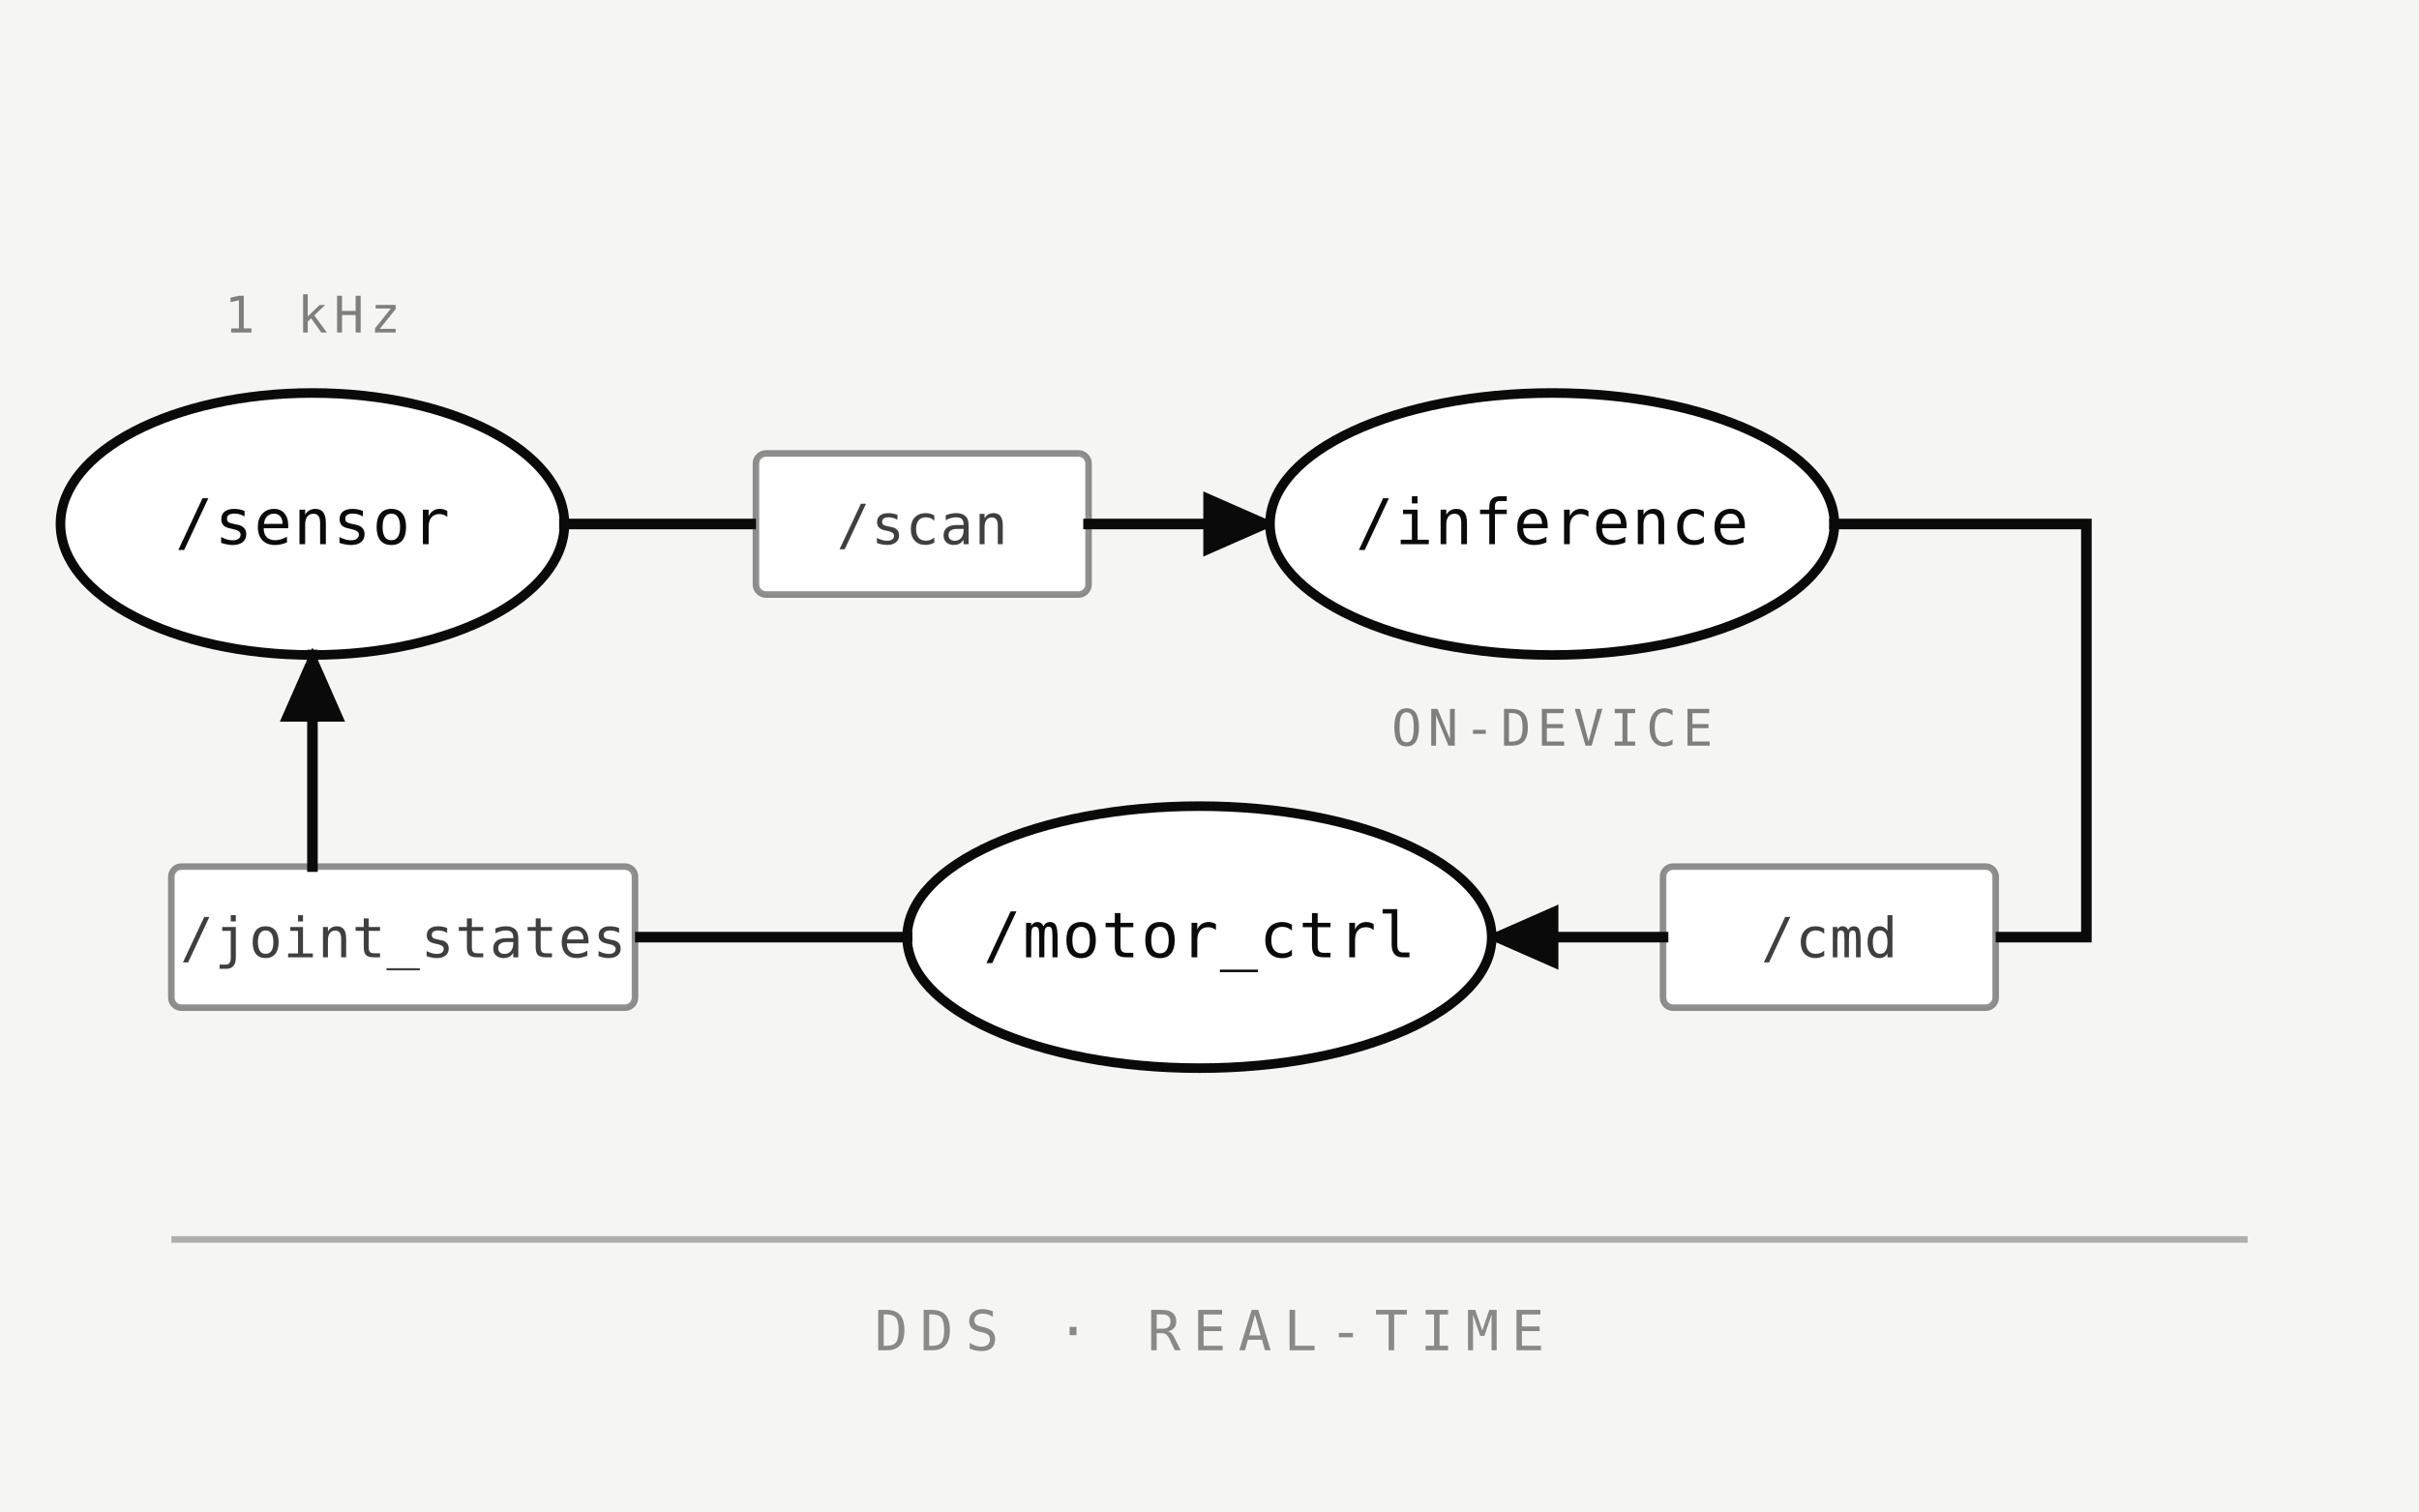
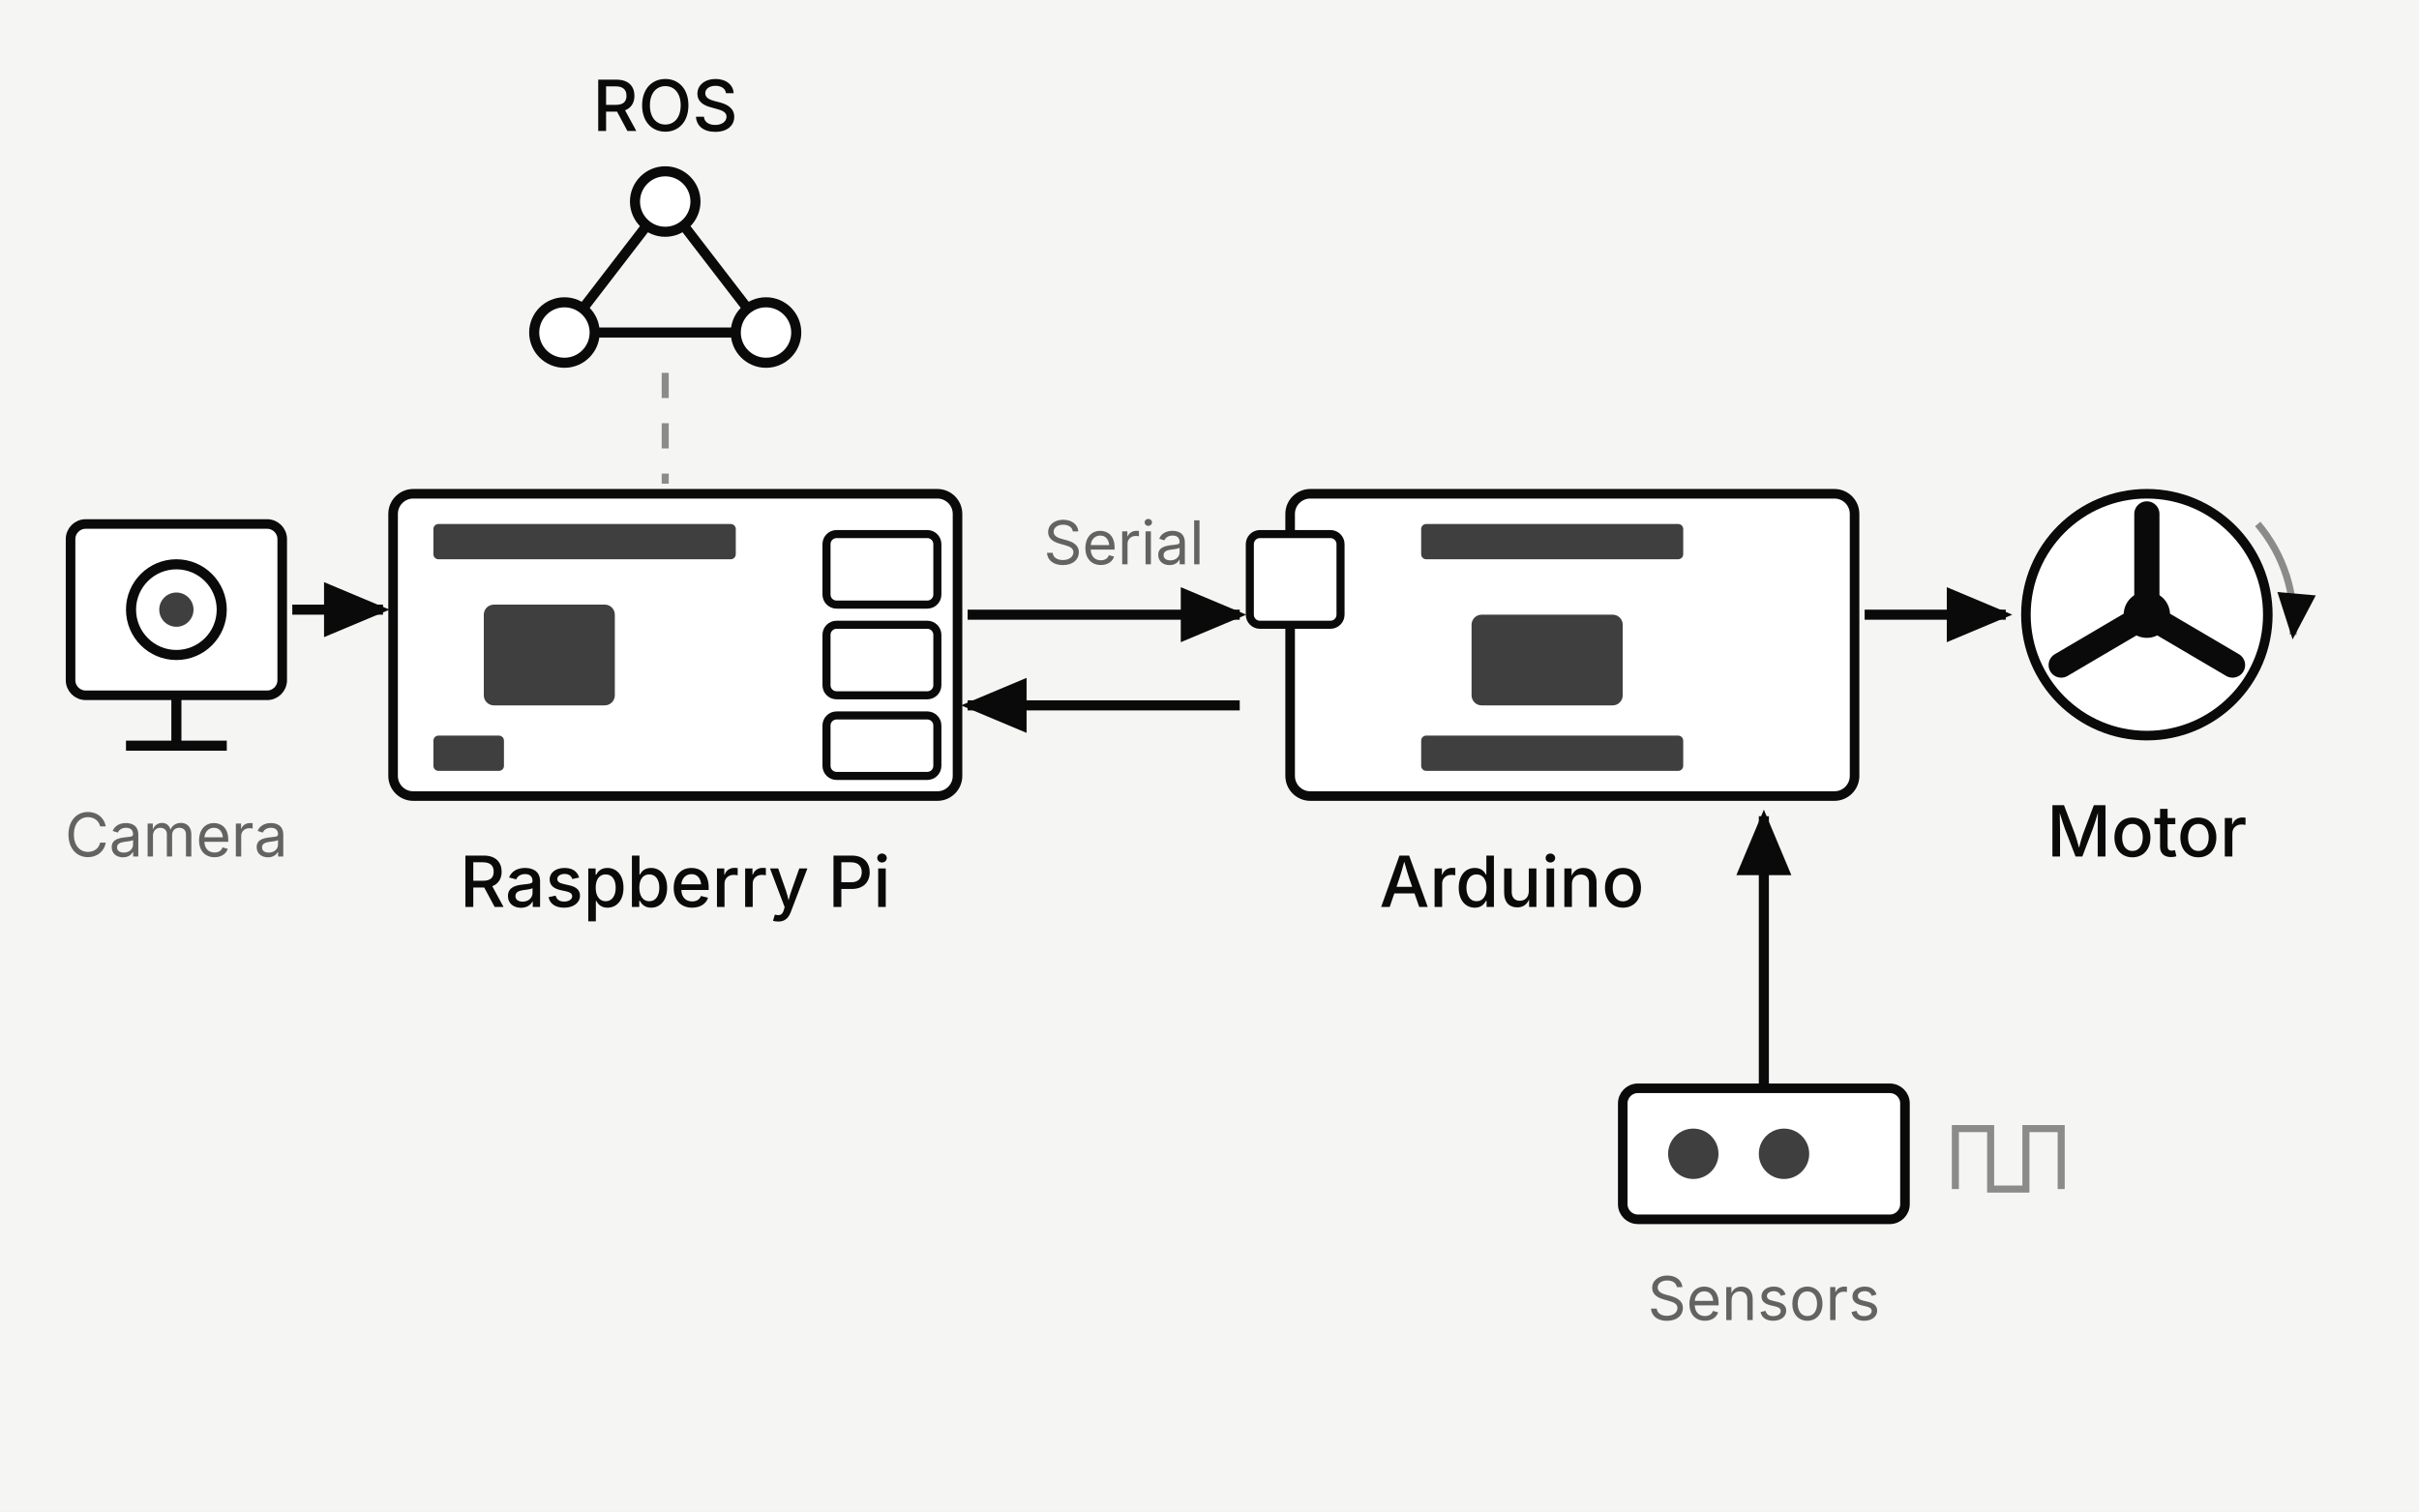
- <svg xmlns="http://www.w3.org/2000/svg" viewBox="0 0 480 300" width="480" height="300" role="img" aria-label="A ROS node graph: a sensor node publishing to an inference node and on to a motor controller, with joint states published back">
+ <svg xmlns="http://www.w3.org/2000/svg" viewBox="0 0 480 300" role="img" aria-label="An embedded stack: a camera into a Raspberry Pi running ROS, over serial to an Arduino that reads sensors and drives a motor">
  <style>
    .paper { fill: #f5f5f3 }
-     .wire  { fill: none; stroke: #0a0a0a; stroke-width: 2.1; stroke-linecap: square }
-     .thin  { fill: none; stroke: rgba(10,10,10,.3); stroke-width: 1.3 }
-     .node  { fill: #ffffff; stroke: #0a0a0a; stroke-width: 1.9 }
-     .topic { fill: #ffffff; stroke: rgba(10,10,10,.45); stroke-width: 1.3 }
-     .nname { font: 500 12.5px ui-monospace, SFMono-Regular, Menlo, Consolas, monospace;
-              letter-spacing: .3px; fill: #0a0a0a; text-anchor: middle }
-     .tname { font: 400 11px ui-monospace, SFMono-Regular, Menlo, Consolas, monospace;
-              letter-spacing: .2px; fill: rgba(10,10,10,.78); text-anchor: middle }
-     .rate  { font: 500 10px ui-monospace, SFMono-Regular, Menlo, Consolas, monospace;
-              letter-spacing: 1.2px; fill: rgba(10,10,10,.5); text-anchor: middle }
-     .band  { font: 500 11px ui-monospace, SFMono-Regular, Menlo, Consolas, monospace;
-              letter-spacing: 2.4px; fill: rgba(10,10,10,.46); text-anchor: middle }
+     .wire  { fill: none; stroke: #0a0a0a; stroke-width: 2 }
+     .thin  { fill: none; stroke: rgba(10,10,10,.45); stroke-width: 1.4 }
+     .board { fill: #ffffff; stroke: #0a0a0a; stroke-width: 1.9 }
+     .part  { fill: rgba(10,10,10,.78) }
+     .name  { font: 500 14px "Pretendard Variable", Pretendard, -apple-system, "Segoe UI", sans-serif;
+              fill: #0a0a0a; text-anchor: middle }
+     .small { font: 400 12px "Pretendard Variable", Pretendard, -apple-system, "Segoe UI", sans-serif;
+              fill: rgba(10,10,10,.62); text-anchor: middle }
  </style>
  <rect class="paper" width="480" height="300" />
  <defs>
-     <marker id="b" viewBox="0 0 10 10" refX="9" refY="5" markerWidth="7" markerHeight="7" orient="auto-start-reverse">
-       <path d="M0 0.6 L10 5 L0 9.4 Z" fill="#0a0a0a" />
+     <marker id="ea" viewBox="0 0 10 10" refX="9" refY="5" markerWidth="6.5" markerHeight="6.5" orient="auto-start-reverse">
+       <path d="M0 0.8 L10 5 L0 9.2 Z" fill="#0a0a0a" />
    </marker>
  </defs>
-   <ellipse class="node" cx="62" cy="104" rx="50" ry="26" />
-   <text class="nname" x="62" y="108">/sensor</text>
-   <text class="rate" x="62" y="66">1 kHz</text>
-   <path class="wire" d="M112 104 H150" />
-   <rect class="topic" x="150" y="90" width="66" height="28" rx="2" />
-   <text class="tname" x="183" y="108">/scan</text>
-   <path class="wire" marker-end="url(#b)" d="M216 104 H252" />
-   <ellipse class="node" cx="308" cy="104" rx="56" ry="26" />
-   <text class="nname" x="308" y="108">/inference</text>
-   <text class="rate" x="308" y="148">ON-DEVICE</text>
-   <path class="wire" d="M364 104 H414 V186 H396" />
-   <rect class="topic" x="330" y="172" width="66" height="28" rx="2" />
-   <text class="tname" x="363" y="190">/cmd</text>
-   <path class="wire" marker-end="url(#b)" d="M330 186 H296" />
-   <ellipse class="node" cx="238" cy="186" rx="58" ry="26" />
-   <text class="nname" x="238" y="190">/motor_ctrl</text>
-   <path class="wire" d="M180 186 H126" />
-   <rect class="topic" x="34" y="172" width="92" height="28" rx="2" />
-   <text class="tname" x="80" y="190">/joint_states</text>
-   <path class="wire" marker-end="url(#b)" d="M62 172 V130" />
-   <path class="thin" d="M34 246 H446" />
-   <text class="band" x="240" y="268">DDS · REAL-TIME</text>
+   <text class="name" x="132" y="26">ROS</text>
+   <g>
+     <path class="wire" d="M132 40 L112 66 H152 Z" />
+     <circle cx="132" cy="40" r="6" fill="#fff" stroke="#0a0a0a" stroke-width="2" />
+     <circle cx="112" cy="66" r="6" fill="#fff" stroke="#0a0a0a" stroke-width="2" />
+     <circle cx="152" cy="66" r="6" fill="#fff" stroke="#0a0a0a" stroke-width="2" />
+   </g>
+   <path class="thin" stroke-dasharray="5 5" d="M132 74 V96" />
+   <g>
+     <rect class="board" x="14" y="104" width="42" height="34" rx="3" />
+     <circle cx="35" cy="121" r="9" fill="none" stroke="#0a0a0a" stroke-width="2" />
+     <circle cx="35" cy="121" r="3.4" class="part" />
+     <path class="wire" d="M35 138 V148 M25 148 H45" />
+   </g>
+   <text class="small" x="35" y="170">Camera</text>
+   <path class="wire" marker-end="url(#ea)" d="M58 121 H76" />
+   <g>
+     <rect class="board" x="78" y="98" width="112" height="60" rx="4" />
+     <g class="part">
+       <rect x="86" y="104" width="60" height="7" rx="1" />
+       <rect x="96" y="120" width="26" height="20" rx="2" />
+       <rect x="86" y="146" width="14" height="7" rx="1" />
+     </g>
+     <g fill="#fff" stroke="#0a0a0a" stroke-width="1.6">
+       <rect x="164" y="106" width="22" height="14" rx="2" />
+       <rect x="164" y="124" width="22" height="14" rx="2" />
+       <rect x="164" y="142" width="22" height="12" rx="2" />
+     </g>
+   </g>
+   <text class="name" x="134" y="180">Raspberry Pi</text>
+   <text class="small" x="223" y="112">Serial</text>
+   <path class="wire" marker-end="url(#ea)" d="M192 122 H246" />
+   <path class="wire" marker-end="url(#ea)" d="M246 140 H192" />
+   <g>
+     <rect class="board" x="256" y="98" width="112" height="60" rx="4" />
+     <rect x="248" y="106" width="18" height="18" rx="2" fill="#fff" stroke="#0a0a0a" stroke-width="1.6" />
+     <g class="part">
+       <rect x="282" y="104" width="52" height="7" rx="1" />
+       <rect x="292" y="122" width="30" height="18" rx="2" />
+       <rect x="282" y="146" width="52" height="7" rx="1" />
+     </g>
+   </g>
+   <text class="name" x="300" y="180">Arduino</text>
+   <g>
+     <rect class="board" x="322" y="216" width="56" height="26" rx="3" />
+     <circle cx="336" cy="229" r="5" class="part" />
+     <circle cx="354" cy="229" r="5" class="part" />
+     <path class="thin" d="M388 236 v-12 h7 v12 h7 v-12 h7 v12" />
+   </g>
+   <text class="small" x="350" y="262">Sensors</text>
+   <path class="wire" marker-end="url(#ea)" d="M350 216 V162" />
+   <g>
+     <circle cx="426" cy="122" r="24" fill="#fff" stroke="#0a0a0a" stroke-width="1.9" />
+     <path d="M426 122 L426 102 M426 122 L443 132 M426 122 L409 132" stroke="#0a0a0a" stroke-width="5" stroke-linecap="round" fill="none" />
+     <circle cx="426" cy="122" r="4.6" fill="#0a0a0a" />
+     <path class="thin" d="M448 104 A 30 30 0 0 1 455 126" marker-end="url(#ea)" />
+   </g>
+   <text class="name" x="426" y="170">Motor</text>
+   <path class="wire" marker-end="url(#ea)" d="M370 122 H398" />
</svg>
